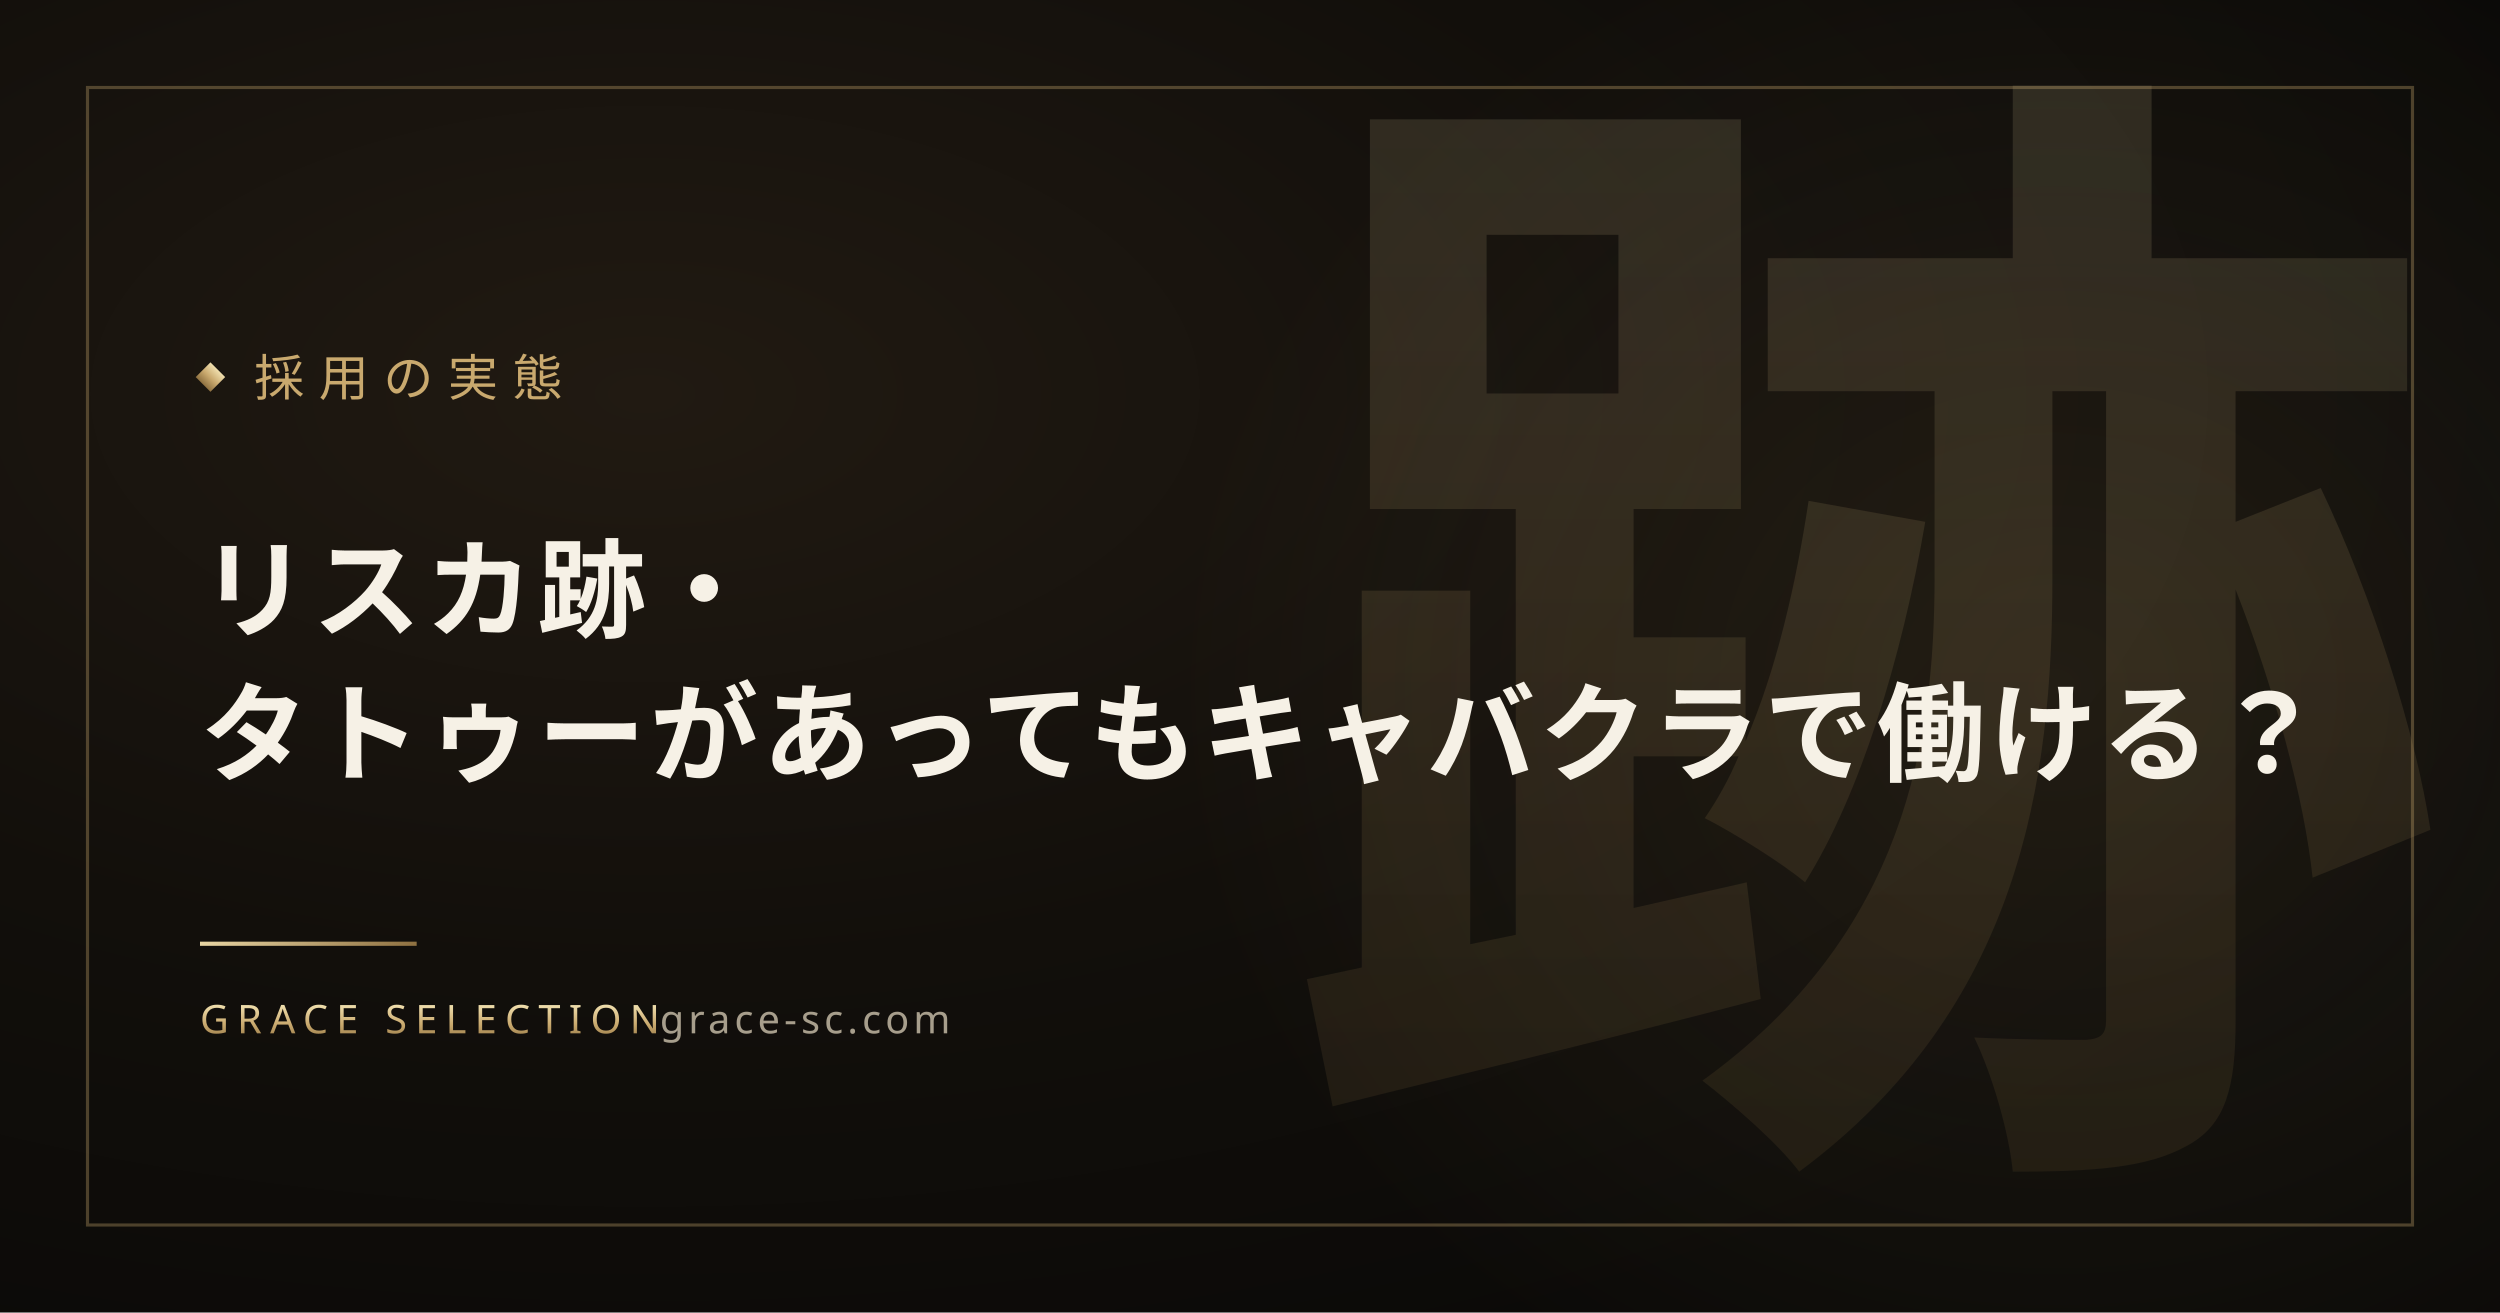
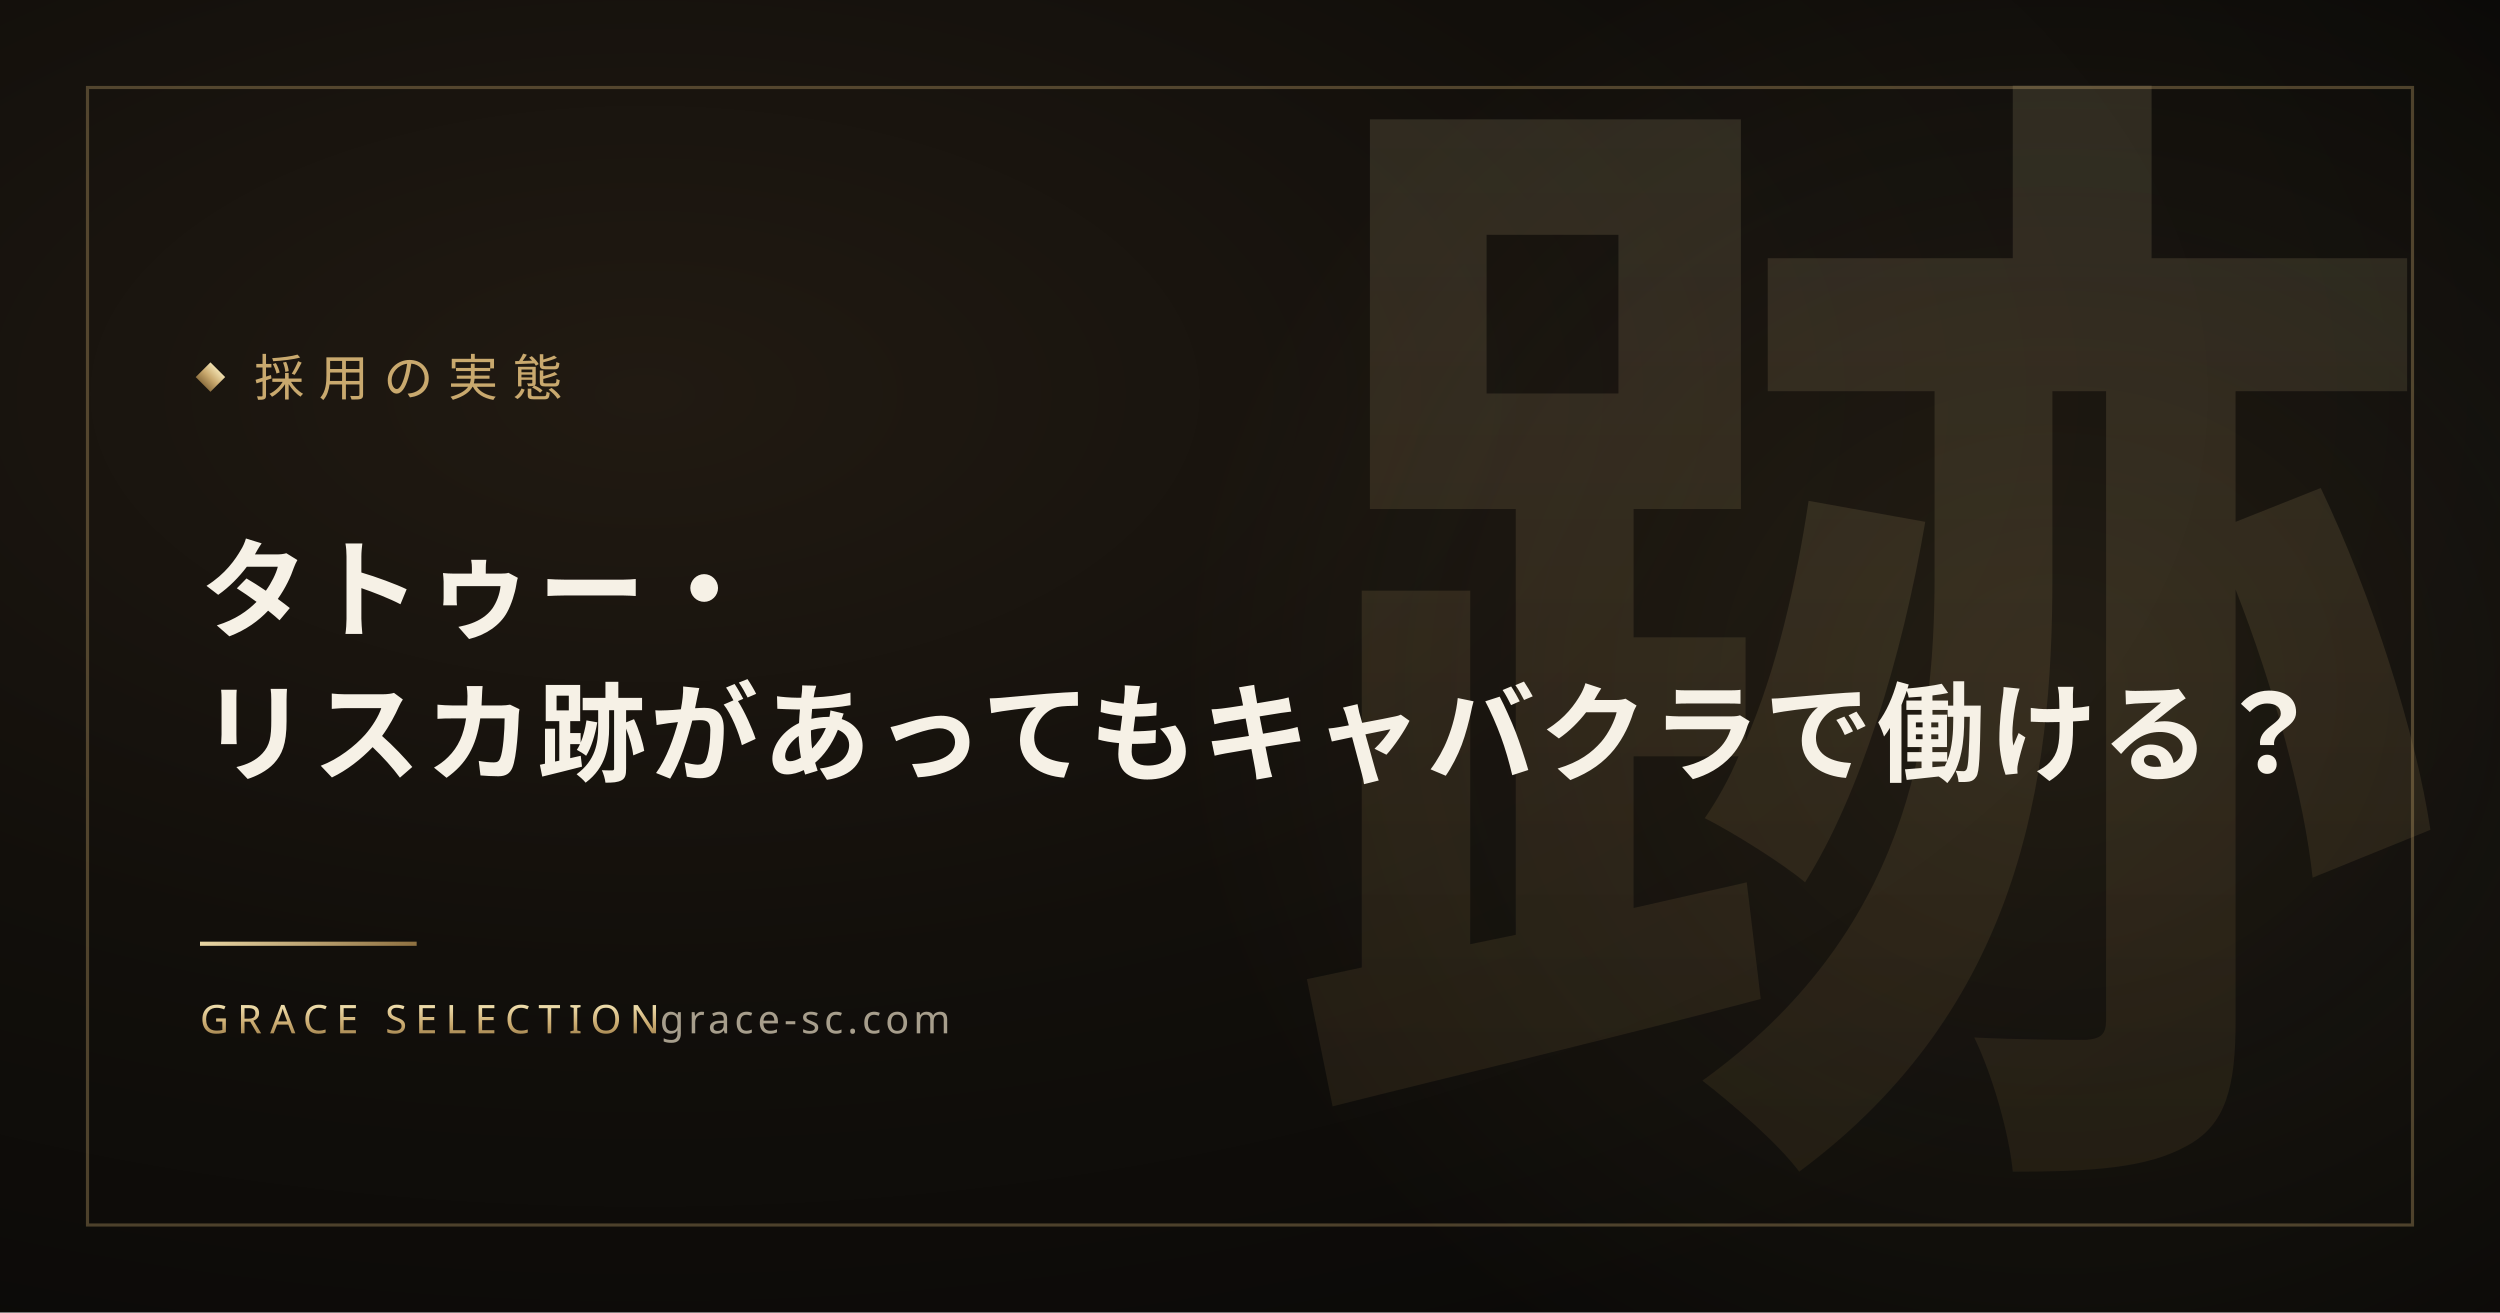
<svg xmlns="http://www.w3.org/2000/svg" viewBox="0 0 1200 630" width="1200" height="630" preserveAspectRatio="xMidYMid slice">
  <defs>
    <radialGradient id="warm" cx="26%" cy="30%" r="80%">
      <stop offset="0%" stop-color="#211A12" />
      <stop offset="55%" stop-color="#120F0B" />
      <stop offset="100%" stop-color="#0B0A08" />
    </radialGradient>
    <radialGradient id="lift" cx="50%" cy="50%" r="50%">
      <stop offset="0%" stop-color="#C9A96E" stop-opacity="0.10" />
      <stop offset="100%" stop-color="#C9A96E" stop-opacity="0" />
    </radialGradient>
    <linearGradient id="foil" x1="0" y1="0" x2="0" y2="1">
      <stop offset="0%" stop-color="#F0DFAE" />
      <stop offset="52%" stop-color="#C9A96E" />
      <stop offset="100%" stop-color="#8E7040" />
    </linearGradient>
    <linearGradient id="foilrule" x1="0" y1="0" x2="1" y2="0">
      <stop offset="0%" stop-color="#E8D5A3" />
      <stop offset="100%" stop-color="#8E7040" />
    </linearGradient>
  </defs>
  <rect width="1200" height="630" fill="url(#warm)" />
  <ellipse cx="985" cy="330" rx="420" ry="380" fill="url(#lift)" />
  <text x="1175" y="512" text-anchor="end" font-family="'Noto Serif JP','Hiragino Mincho ProN','Yu Mincho','BIZ UDPMincho',serif" font-size="560" font-weight="600" fill="url(#foil)" opacity="0.13">跡</text>
  <rect x="42" y="42" width="1116" height="546" fill="none" stroke="#C9A96E" stroke-opacity="0.34" stroke-width="1.5" />
  <rect x="96" y="176" width="10" height="10" transform="rotate(45 101 181)" fill="url(#foil)" />
  <text x="122" y="190" font-family="'Noto Sans JP','Hiragino Sans','Yu Gothic','Meiryo',sans-serif" font-size="24" letter-spacing="7" font-weight="500" fill="#C9A96E">採用の実態</text>
-   <text x="96" y="302" font-family="'Noto Serif JP','Hiragino Mincho ProN','Yu Mincho','BIZ UDPMincho',serif" font-size="52" font-weight="600" fill="#F6F1E6" letter-spacing="2">リスカ跡・</text>
-   <text x="96" y="371" font-family="'Noto Serif JP','Hiragino Mincho ProN','Yu Mincho','BIZ UDPMincho',serif" font-size="52" font-weight="600" fill="#F6F1E6" letter-spacing="2">タトゥーがあってもキャバクラで働ける？</text>
+   <text x="96" y="302" font-family="'Noto Serif JP','Hiragino Mincho ProN','Yu Mincho','BIZ UDPMincho',serif" font-size="52" font-weight="600" fill="#F6F1E6" letter-spacing="2">タトゥー・</text>
+   <text x="96" y="371" font-family="'Noto Serif JP','Hiragino Mincho ProN','Yu Mincho','BIZ UDPMincho',serif" font-size="52" font-weight="600" fill="#F6F1E6" letter-spacing="2">リスカ跡があってもキャバクラで働ける？</text>
  <rect x="96" y="452" width="104" height="2" fill="url(#foilrule)" />
  <text x="96" y="496" font-family="'Noto Sans JP','Hiragino Sans','Yu Gothic','Meiryo',sans-serif" font-size="19" letter-spacing="4" font-weight="500" fill="url(#foil)">GRACE SELECTION<tspan fill="#A79E8C" letter-spacing="2" font-weight="400">　grace-sc.com</tspan>
  </text>
</svg>
